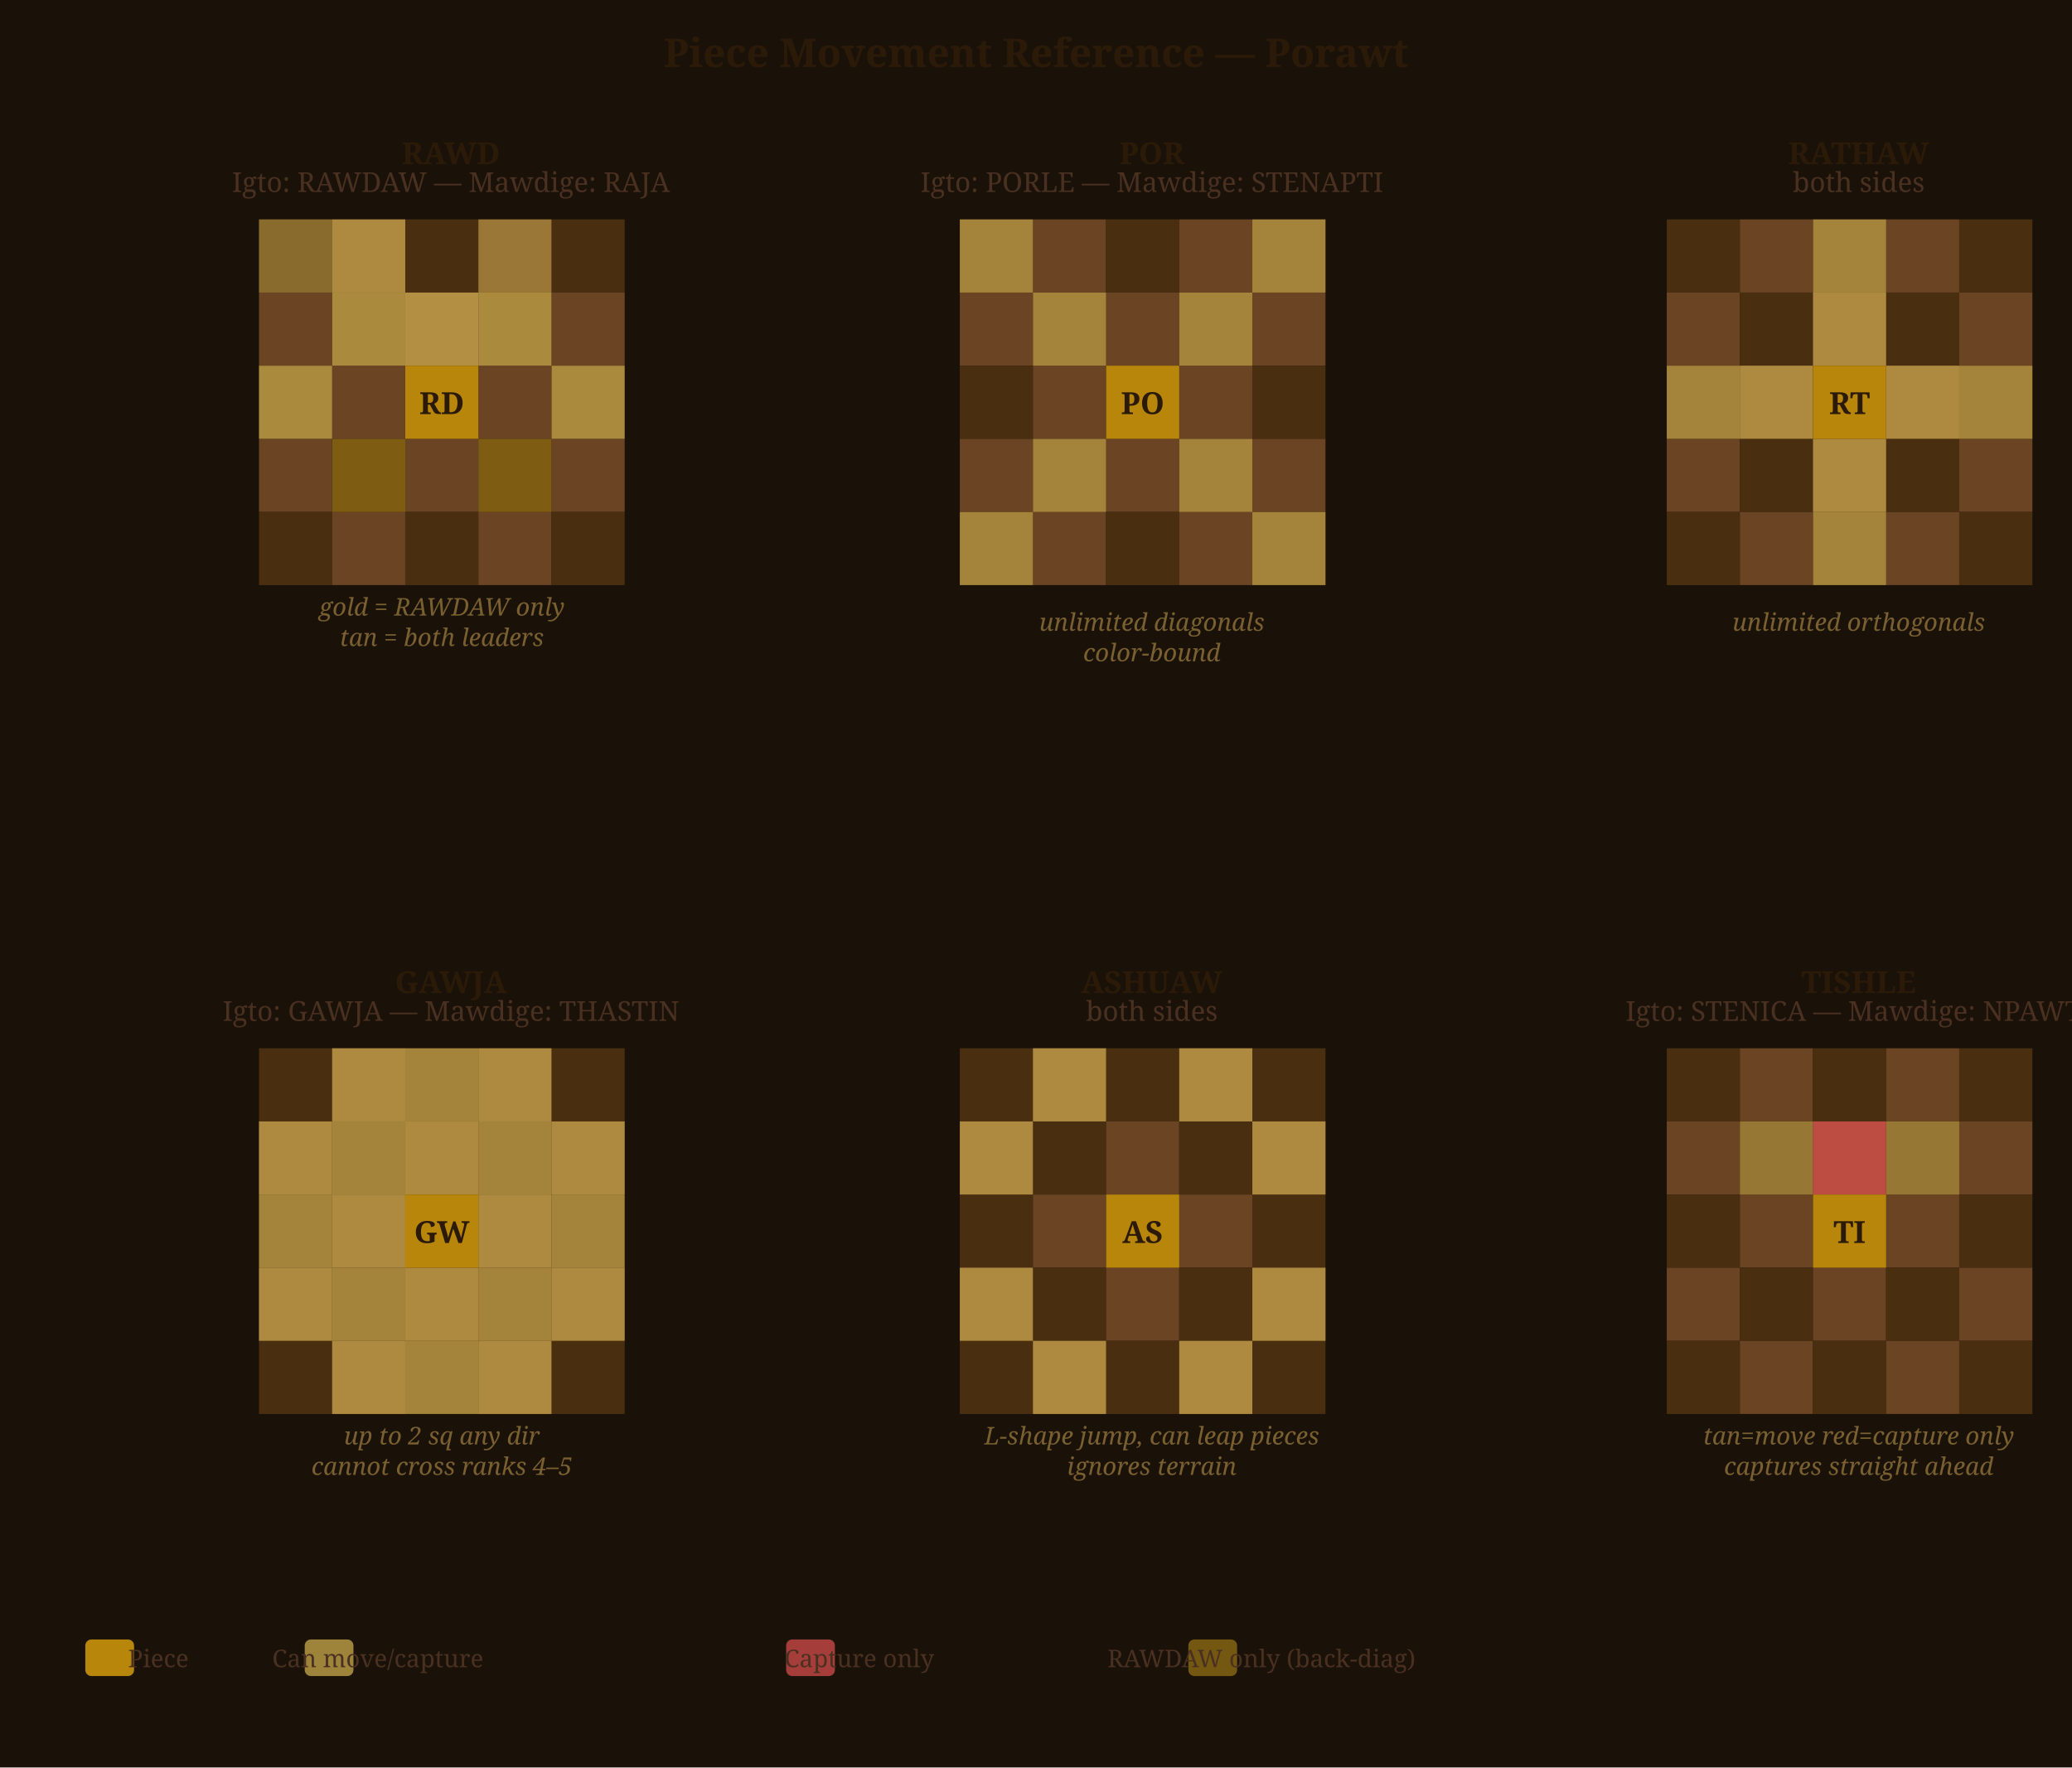
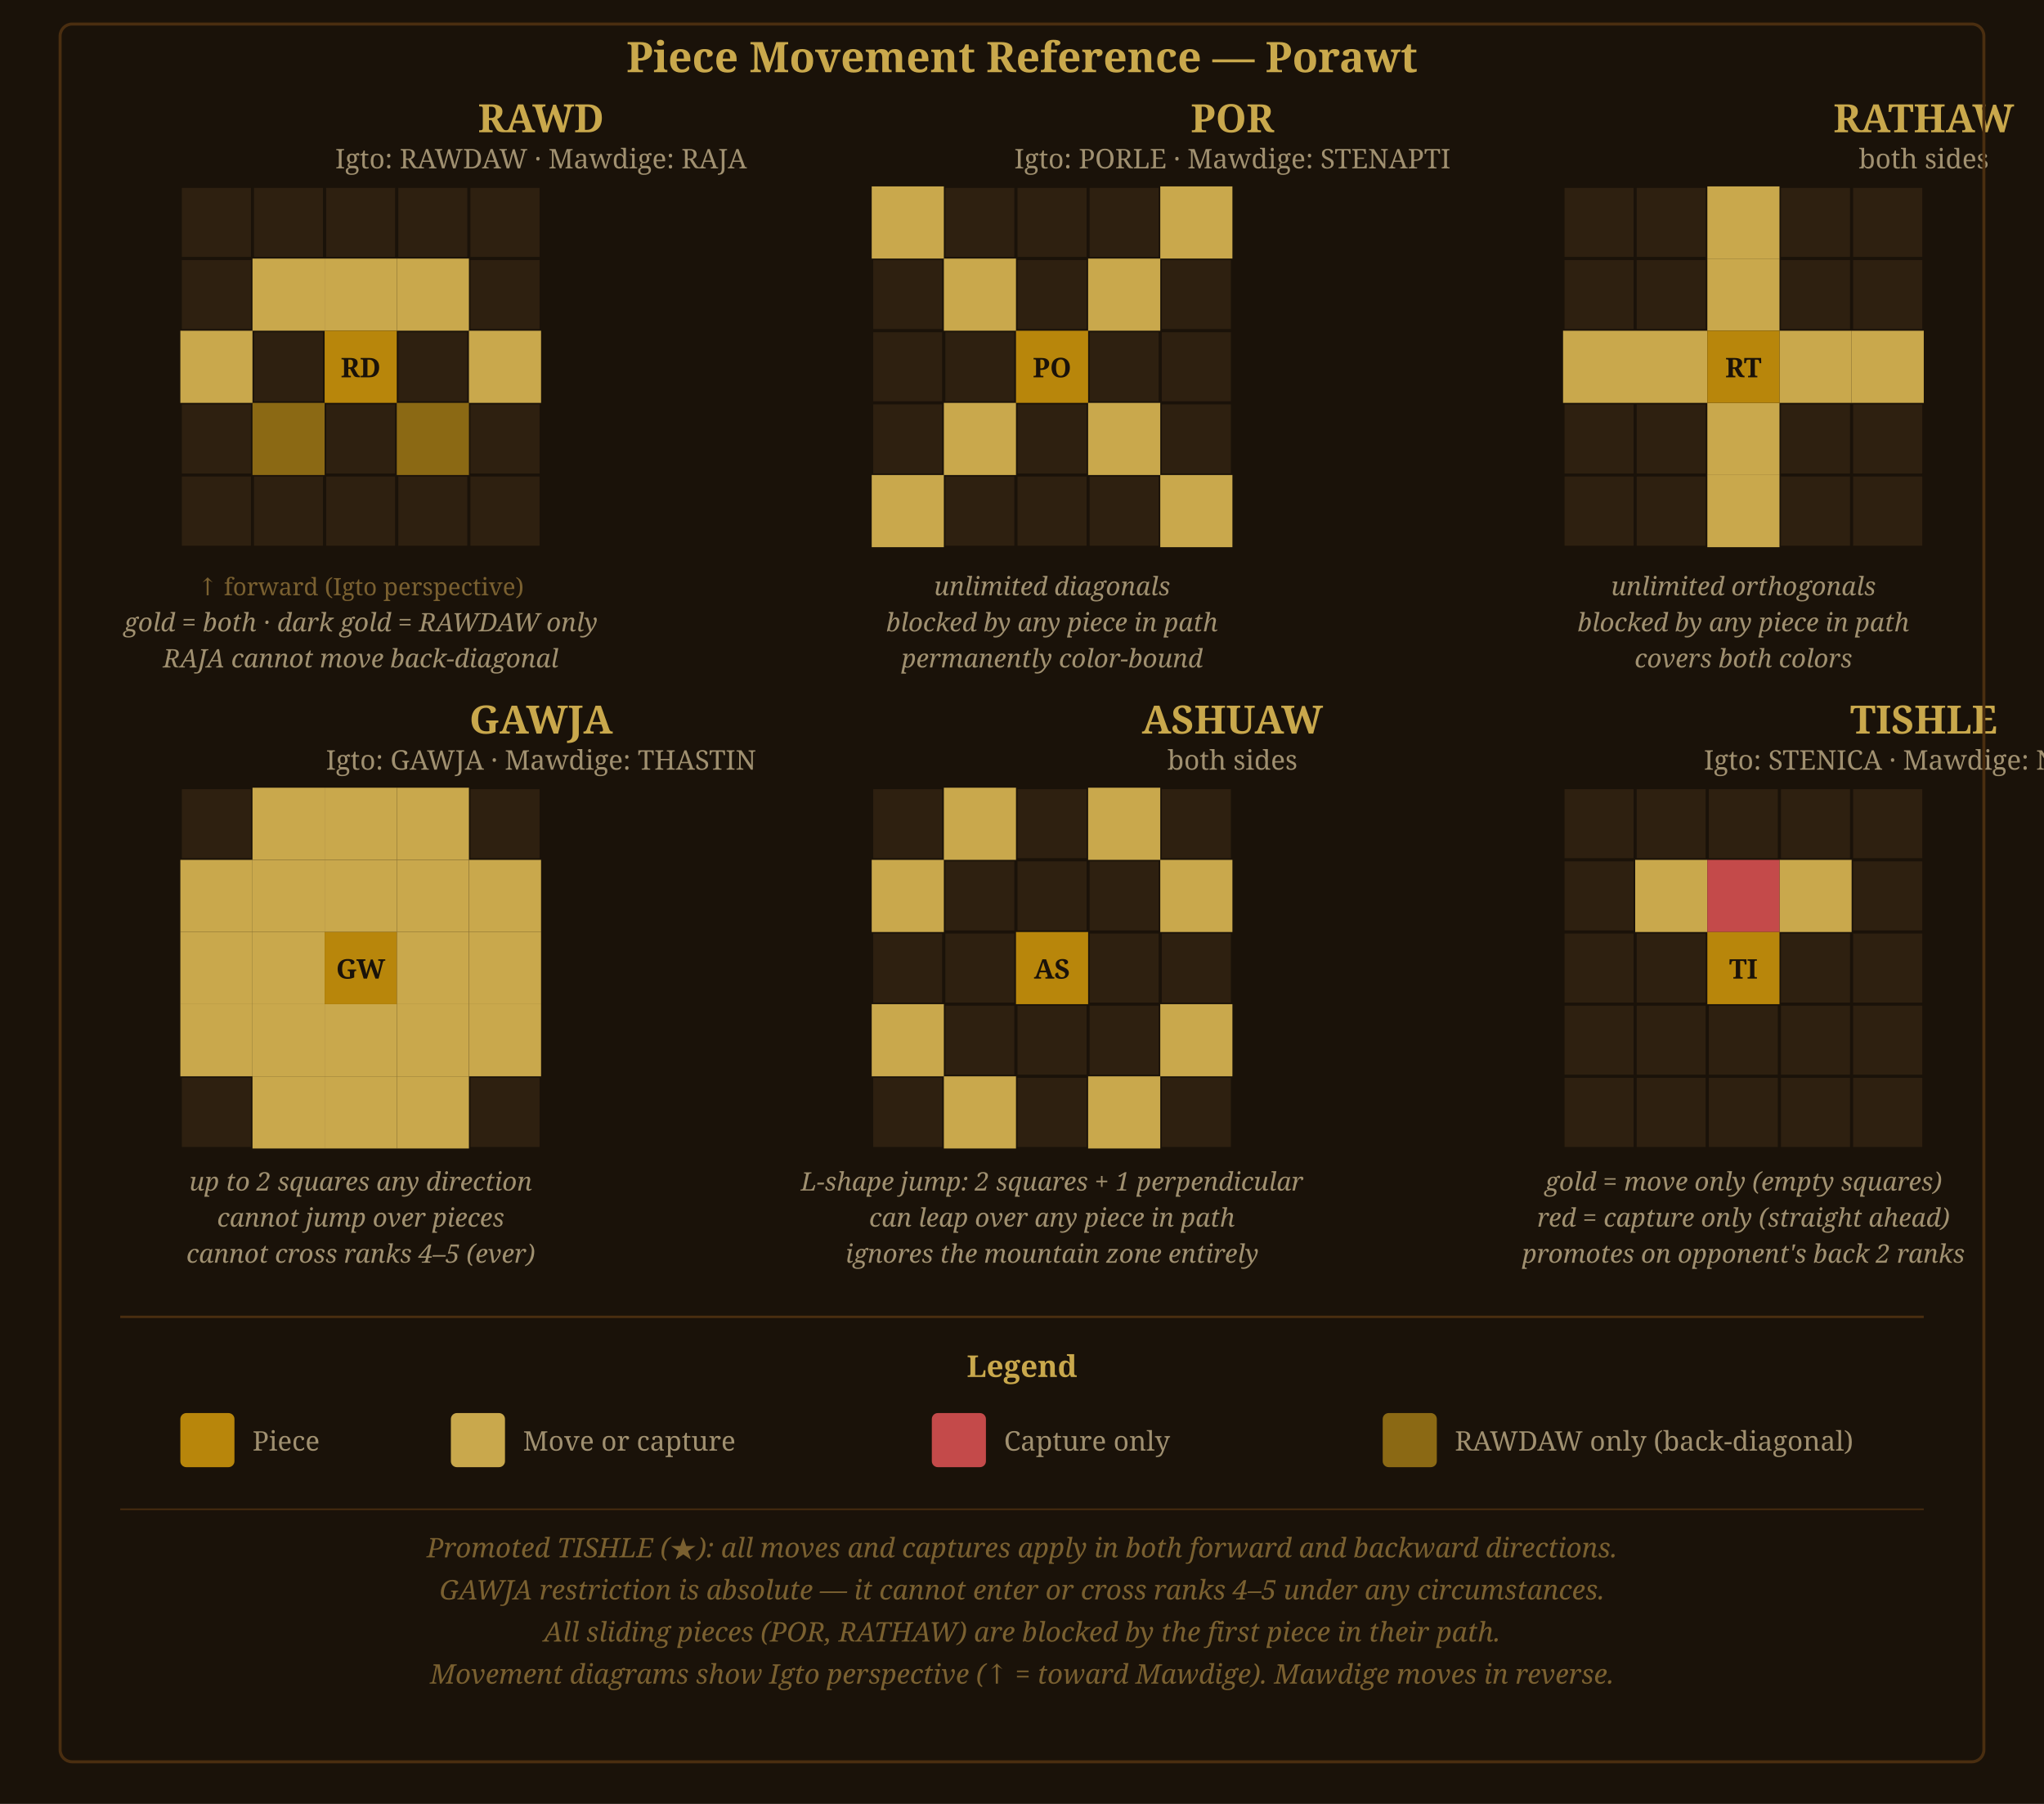
- <svg xmlns="http://www.w3.org/2000/svg" width="100%" viewBox="0 0 680 580" role="img">
+ <svg xmlns="http://www.w3.org/2000/svg" width="100%" viewBox="0 0 680 600" role="img">
  <defs>
    <style>
-     .tt  { font-family:Georgia,serif; font-size:13px; font-weight:bold; fill:#2C1A08; text-anchor:middle; }
-     .sub { font-family:Georgia,serif; font-size:9px;  fill:#4a3020; text-anchor:middle; }
-     .lab { font-family:Georgia,serif; font-size:10px; font-weight:bold; fill:#2C1A08; text-anchor:middle; dominant-baseline:central; }
-     .lsm { font-family:Georgia,serif; font-size:8px;  fill:#4a3020; text-anchor:middle; dominant-baseline:central; }
-     .note{ font-family:Georgia,serif; font-size:8px;  fill:#7a6030; text-anchor:middle; font-style:italic; }
+     .tt  { font-family:Georgia,serif; font-size:13px; font-weight:bold; fill:#c9a84c; text-anchor:middle; }
+     .sub { font-family:Georgia,serif; font-size:9px;  fill:#a09070; text-anchor:middle; }
+     .note{ font-family:Georgia,serif; font-size:8.5px; fill:#a09070; text-anchor:middle; font-style:italic; }
+     .leg { font-family:Georgia,serif; font-size:9px;  fill:#a09070; dominant-baseline:central; }
+     .hdr { font-family:Georgia,serif; font-size:14px; font-weight:bold; fill:#c9a84c; text-anchor:middle; }
  </style>
  </defs>
-   <rect width="680" height="580" fill="#1a1209" />
-   <text class="tt" x="340" y="22">Piece Movement Reference — Porawt</text>
-   <text class="lab" x="148" y="50">RAWD</text>
-   <text class="sub" x="148" y="63">Igto: RAWDAW — Mawdige: RAJA</text>
-   <g>
-     <rect x="85" y="72" width="24" height="24" fill="#4a2e10" />
-     <rect x="109" y="72" width="24" height="24" fill="#6b4423" />
-     <rect x="133" y="72" width="24" height="24" fill="#4a2e10" />
-     <rect x="157" y="72" width="24" height="24" fill="#6b4423" />
-     <rect x="181" y="72" width="24" height="24" fill="#4a2e10" />
-     <rect x="85" y="96" width="24" height="24" fill="#6b4423" />
-     <rect x="109" y="96" width="24" height="24" fill="#4a2e10" />
-     <rect x="133" y="96" width="24" height="24" fill="#6b4423" />
-     <rect x="157" y="96" width="24" height="24" fill="#4a2e10" />
-     <rect x="181" y="96" width="24" height="24" fill="#6b4423" />
-     <rect x="85" y="120" width="24" height="24" fill="#4a2e10" />
-     <rect x="109" y="120" width="24" height="24" fill="#6b4423" />
-     <rect x="133" y="120" width="24" height="24" fill="#4a2e10" />
-     <rect x="157" y="120" width="24" height="24" fill="#6b4423" />
-     <rect x="181" y="120" width="24" height="24" fill="#4a2e10" />
-     <rect x="85" y="144" width="24" height="24" fill="#6b4423" />
-     <rect x="109" y="144" width="24" height="24" fill="#4a2e10" />
-     <rect x="133" y="144" width="24" height="24" fill="#6b4423" />
-     <rect x="157" y="144" width="24" height="24" fill="#4a2e10" />
-     <rect x="181" y="144" width="24" height="24" fill="#6b4423" />
-     <rect x="85" y="168" width="24" height="24" fill="#4a2e10" />
-     <rect x="109" y="168" width="24" height="24" fill="#6b4423" />
-     <rect x="133" y="168" width="24" height="24" fill="#4a2e10" />
-     <rect x="157" y="168" width="24" height="24" fill="#6b4423" />
-     <rect x="181" y="168" width="24" height="24" fill="#4a2e10" />
-     <rect x="109" y="72" width="24" height="24" fill="#c9a84c" opacity="0.7" />
-     <rect x="85" y="72" width="24" height="24" fill="#c9a84c" opacity="0.5" />
-     <rect x="157" y="72" width="24" height="24" fill="#c9a84c" opacity="0.5" />
-   </g>
-   <rect x="109" y="96" width="24" height="24" fill="#c9a84c" opacity="0.75" />
-   <rect x="133" y="96" width="24" height="24" fill="#c9a84c" opacity="0.75" />
-   <rect x="157" y="96" width="24" height="24" fill="#c9a84c" opacity="0.75" />
-   <rect x="85" y="120" width="24" height="24" fill="#c9a84c" opacity="0.75" />
-   <rect x="181" y="120" width="24" height="24" fill="#c9a84c" opacity="0.75" />
-   <rect x="109" y="144" width="24" height="24" fill="#8b6914" opacity="0.8" />
-   <rect x="157" y="144" width="24" height="24" fill="#8b6914" opacity="0.8" />
-   <rect x="133" y="120" width="24" height="24" fill="#b8860b" />
-   <text class="lab" x="145" y="132">RD</text>
-   <text class="note" x="145" y="202">gold = RAWDAW only</text>
-   <text class="note" x="145" y="212">tan = both leaders</text>
-   <text class="lab" x="378" y="50">POR</text>
-   <text class="sub" x="378" y="63">Igto: PORLE — Mawdige: STENAPTI</text>
-   <g>
-     <rect x="315" y="72" width="24" height="24" fill="#4a2e10" />
-     <rect x="339" y="72" width="24" height="24" fill="#6b4423" />
-     <rect x="363" y="72" width="24" height="24" fill="#4a2e10" />
-     <rect x="387" y="72" width="24" height="24" fill="#6b4423" />
-     <rect x="411" y="72" width="24" height="24" fill="#4a2e10" />
-     <rect x="315" y="96" width="24" height="24" fill="#6b4423" />
-     <rect x="339" y="96" width="24" height="24" fill="#4a2e10" />
-     <rect x="363" y="96" width="24" height="24" fill="#6b4423" />
-     <rect x="387" y="96" width="24" height="24" fill="#4a2e10" />
-     <rect x="411" y="96" width="24" height="24" fill="#6b4423" />
-     <rect x="315" y="120" width="24" height="24" fill="#4a2e10" />
-     <rect x="339" y="120" width="24" height="24" fill="#6b4423" />
-     <rect x="363" y="120" width="24" height="24" fill="#4a2e10" />
-     <rect x="387" y="120" width="24" height="24" fill="#6b4423" />
-     <rect x="411" y="120" width="24" height="24" fill="#4a2e10" />
-     <rect x="315" y="144" width="24" height="24" fill="#6b4423" />
-     <rect x="339" y="144" width="24" height="24" fill="#4a2e10" />
-     <rect x="363" y="144" width="24" height="24" fill="#6b4423" />
-     <rect x="387" y="144" width="24" height="24" fill="#4a2e10" />
-     <rect x="411" y="144" width="24" height="24" fill="#6b4423" />
-     <rect x="315" y="168" width="24" height="24" fill="#4a2e10" />
-     <rect x="339" y="168" width="24" height="24" fill="#6b4423" />
-     <rect x="363" y="168" width="24" height="24" fill="#4a2e10" />
-     <rect x="387" y="168" width="24" height="24" fill="#6b4423" />
-     <rect x="411" y="168" width="24" height="24" fill="#4a2e10" />
-   </g>
-   <rect x="315" y="72" width="24" height="24" fill="#c9a84c" opacity="0.7" />
-   <rect x="411" y="72" width="24" height="24" fill="#c9a84c" opacity="0.7" />
-   <rect x="339" y="96" width="24" height="24" fill="#c9a84c" opacity="0.7" />
-   <rect x="387" y="96" width="24" height="24" fill="#c9a84c" opacity="0.7" />
-   <rect x="339" y="144" width="24" height="24" fill="#c9a84c" opacity="0.7" />
-   <rect x="387" y="144" width="24" height="24" fill="#c9a84c" opacity="0.7" />
-   <rect x="315" y="168" width="24" height="24" fill="#c9a84c" opacity="0.7" />
-   <rect x="411" y="168" width="24" height="24" fill="#c9a84c" opacity="0.7" />
-   <rect x="363" y="120" width="24" height="24" fill="#b8860b" />
-   <text class="lab" x="375" y="132">PO</text>
-   <text class="note" x="378" y="207">unlimited diagonals</text>
-   <text class="note" x="378" y="217">color-bound</text>
-   <text class="lab" x="610" y="50">RATHAW</text>
-   <text class="sub" x="610" y="63">both sides</text>
-   <g>
-     <rect x="547" y="72" width="24" height="24" fill="#4a2e10" />
-     <rect x="571" y="72" width="24" height="24" fill="#6b4423" />
-     <rect x="595" y="72" width="24" height="24" fill="#4a2e10" />
-     <rect x="619" y="72" width="24" height="24" fill="#6b4423" />
-     <rect x="643" y="72" width="24" height="24" fill="#4a2e10" />
-     <rect x="547" y="96" width="24" height="24" fill="#6b4423" />
-     <rect x="571" y="96" width="24" height="24" fill="#4a2e10" />
-     <rect x="595" y="96" width="24" height="24" fill="#6b4423" />
-     <rect x="619" y="96" width="24" height="24" fill="#4a2e10" />
-     <rect x="643" y="96" width="24" height="24" fill="#6b4423" />
-     <rect x="547" y="120" width="24" height="24" fill="#4a2e10" />
-     <rect x="571" y="120" width="24" height="24" fill="#6b4423" />
-     <rect x="595" y="120" width="24" height="24" fill="#4a2e10" />
-     <rect x="619" y="120" width="24" height="24" fill="#6b4423" />
-     <rect x="643" y="120" width="24" height="24" fill="#4a2e10" />
-     <rect x="547" y="144" width="24" height="24" fill="#6b4423" />
-     <rect x="571" y="144" width="24" height="24" fill="#4a2e10" />
-     <rect x="595" y="144" width="24" height="24" fill="#6b4423" />
-     <rect x="619" y="144" width="24" height="24" fill="#4a2e10" />
-     <rect x="643" y="144" width="24" height="24" fill="#6b4423" />
-     <rect x="547" y="168" width="24" height="24" fill="#4a2e10" />
-     <rect x="571" y="168" width="24" height="24" fill="#6b4423" />
-     <rect x="595" y="168" width="24" height="24" fill="#4a2e10" />
-     <rect x="619" y="168" width="24" height="24" fill="#6b4423" />
-     <rect x="643" y="168" width="24" height="24" fill="#4a2e10" />
-   </g>
-   <rect x="595" y="72" width="24" height="24" fill="#c9a84c" opacity="0.7" />
-   <rect x="595" y="96" width="24" height="24" fill="#c9a84c" opacity="0.7" />
-   <rect x="547" y="120" width="24" height="24" fill="#c9a84c" opacity="0.7" />
-   <rect x="571" y="120" width="24" height="24" fill="#c9a84c" opacity="0.7" />
-   <rect x="619" y="120" width="24" height="24" fill="#c9a84c" opacity="0.7" />
-   <rect x="643" y="120" width="24" height="24" fill="#c9a84c" opacity="0.7" />
-   <rect x="595" y="144" width="24" height="24" fill="#c9a84c" opacity="0.7" />
-   <rect x="595" y="168" width="24" height="24" fill="#c9a84c" opacity="0.7" />
-   <rect x="595" y="120" width="24" height="24" fill="#b8860b" />
-   <text class="lab" x="607" y="132">RT</text>
-   <text class="note" x="610" y="207">unlimited orthogonals</text>
-   <text class="lab" x="148" y="322">GAWJA</text>
-   <text class="sub" x="148" y="335">Igto: GAWJA — Mawdige: THASTIN</text>
-   <g>
-     <rect x="85" y="344" width="24" height="24" fill="#4a2e10" />
-     <rect x="109" y="344" width="24" height="24" fill="#6b4423" />
-     <rect x="133" y="344" width="24" height="24" fill="#4a2e10" />
-     <rect x="157" y="344" width="24" height="24" fill="#6b4423" />
-     <rect x="181" y="344" width="24" height="24" fill="#4a2e10" />
-     <rect x="85" y="368" width="24" height="24" fill="#6b4423" />
-     <rect x="109" y="368" width="24" height="24" fill="#4a2e10" />
-     <rect x="133" y="368" width="24" height="24" fill="#6b4423" />
-     <rect x="157" y="368" width="24" height="24" fill="#4a2e10" />
-     <rect x="181" y="368" width="24" height="24" fill="#6b4423" />
-     <rect x="85" y="392" width="24" height="24" fill="#4a2e10" />
-     <rect x="109" y="392" width="24" height="24" fill="#6b4423" />
-     <rect x="133" y="392" width="24" height="24" fill="#4a2e10" />
-     <rect x="157" y="392" width="24" height="24" fill="#6b4423" />
-     <rect x="181" y="392" width="24" height="24" fill="#4a2e10" />
-     <rect x="85" y="416" width="24" height="24" fill="#6b4423" />
-     <rect x="109" y="416" width="24" height="24" fill="#4a2e10" />
-     <rect x="133" y="416" width="24" height="24" fill="#6b4423" />
-     <rect x="157" y="416" width="24" height="24" fill="#4a2e10" />
-     <rect x="181" y="416" width="24" height="24" fill="#6b4423" />
-     <rect x="85" y="440" width="24" height="24" fill="#4a2e10" />
-     <rect x="109" y="440" width="24" height="24" fill="#6b4423" />
-     <rect x="133" y="440" width="24" height="24" fill="#4a2e10" />
-     <rect x="157" y="440" width="24" height="24" fill="#6b4423" />
-     <rect x="181" y="440" width="24" height="24" fill="#4a2e10" />
-   </g>
-   <rect x="109" y="344" width="24" height="24" fill="#c9a84c" opacity="0.7" />
-   <rect x="133" y="344" width="24" height="24" fill="#c9a84c" opacity="0.7" />
-   <rect x="157" y="344" width="24" height="24" fill="#c9a84c" opacity="0.7" />
-   <rect x="85" y="368" width="24" height="24" fill="#c9a84c" opacity="0.7" />
-   <rect x="109" y="368" width="24" height="24" fill="#c9a84c" opacity="0.7" />
-   <rect x="133" y="368" width="24" height="24" fill="#c9a84c" opacity="0.7" />
-   <rect x="157" y="368" width="24" height="24" fill="#c9a84c" opacity="0.7" />
-   <rect x="181" y="368" width="24" height="24" fill="#c9a84c" opacity="0.7" />
-   <rect x="85" y="392" width="24" height="24" fill="#c9a84c" opacity="0.7" />
-   <rect x="109" y="392" width="24" height="24" fill="#c9a84c" opacity="0.7" />
-   <rect x="157" y="392" width="24" height="24" fill="#c9a84c" opacity="0.7" />
-   <rect x="181" y="392" width="24" height="24" fill="#c9a84c" opacity="0.7" />
-   <rect x="85" y="416" width="24" height="24" fill="#c9a84c" opacity="0.7" />
-   <rect x="109" y="416" width="24" height="24" fill="#c9a84c" opacity="0.7" />
-   <rect x="133" y="416" width="24" height="24" fill="#c9a84c" opacity="0.7" />
-   <rect x="157" y="416" width="24" height="24" fill="#c9a84c" opacity="0.7" />
-   <rect x="181" y="416" width="24" height="24" fill="#c9a84c" opacity="0.7" />
-   <rect x="109" y="440" width="24" height="24" fill="#c9a84c" opacity="0.7" />
-   <rect x="133" y="440" width="24" height="24" fill="#c9a84c" opacity="0.7" />
-   <rect x="157" y="440" width="24" height="24" fill="#c9a84c" opacity="0.7" />
-   <rect x="133" y="392" width="24" height="24" fill="#b8860b" />
-   <text class="lab" x="145" y="404">GW</text>
-   <text class="note" x="145" y="474">up to 2 sq any dir</text>
-   <text class="note" x="145" y="484">cannot cross ranks 4–5</text>
-   <text class="lab" x="378" y="322">ASHUAW</text>
-   <text class="sub" x="378" y="335">both sides</text>
-   <g>
-     <rect x="315" y="344" width="24" height="24" fill="#4a2e10" />
-     <rect x="339" y="344" width="24" height="24" fill="#6b4423" />
-     <rect x="363" y="344" width="24" height="24" fill="#4a2e10" />
-     <rect x="387" y="344" width="24" height="24" fill="#6b4423" />
-     <rect x="411" y="344" width="24" height="24" fill="#4a2e10" />
-     <rect x="315" y="368" width="24" height="24" fill="#6b4423" />
-     <rect x="339" y="368" width="24" height="24" fill="#4a2e10" />
-     <rect x="363" y="368" width="24" height="24" fill="#6b4423" />
-     <rect x="387" y="368" width="24" height="24" fill="#4a2e10" />
-     <rect x="411" y="368" width="24" height="24" fill="#6b4423" />
-     <rect x="315" y="392" width="24" height="24" fill="#4a2e10" />
-     <rect x="339" y="392" width="24" height="24" fill="#6b4423" />
-     <rect x="363" y="392" width="24" height="24" fill="#4a2e10" />
-     <rect x="387" y="392" width="24" height="24" fill="#6b4423" />
-     <rect x="411" y="392" width="24" height="24" fill="#4a2e10" />
-     <rect x="315" y="416" width="24" height="24" fill="#6b4423" />
-     <rect x="339" y="416" width="24" height="24" fill="#4a2e10" />
-     <rect x="363" y="416" width="24" height="24" fill="#6b4423" />
-     <rect x="387" y="416" width="24" height="24" fill="#4a2e10" />
-     <rect x="411" y="416" width="24" height="24" fill="#6b4423" />
-     <rect x="315" y="440" width="24" height="24" fill="#4a2e10" />
-     <rect x="339" y="440" width="24" height="24" fill="#6b4423" />
-     <rect x="363" y="440" width="24" height="24" fill="#4a2e10" />
-     <rect x="387" y="440" width="24" height="24" fill="#6b4423" />
-     <rect x="411" y="440" width="24" height="24" fill="#4a2e10" />
-   </g>
-   <rect x="411" y="368" width="24" height="24" fill="#c9a84c" opacity="0.7" />
-   <rect x="411" y="416" width="24" height="24" fill="#c9a84c" opacity="0.7" />
-   <rect x="315" y="368" width="24" height="24" fill="#c9a84c" opacity="0.7" />
-   <rect x="315" y="416" width="24" height="24" fill="#c9a84c" opacity="0.7" />
-   <rect x="387" y="344" width="24" height="24" fill="#c9a84c" opacity="0.7" />
-   <rect x="387" y="440" width="24" height="24" fill="#c9a84c" opacity="0.7" />
-   <rect x="339" y="344" width="24" height="24" fill="#c9a84c" opacity="0.7" />
-   <rect x="339" y="440" width="24" height="24" fill="#c9a84c" opacity="0.7" />
-   <rect x="363" y="392" width="24" height="24" fill="#b8860b" />
-   <text class="lab" x="375" y="404">AS</text>
-   <text class="note" x="378" y="474">L-shape jump, can leap pieces</text>
-   <text class="note" x="378" y="484">ignores terrain</text>
-   <text class="lab" x="610" y="322">TISHLE</text>
-   <text class="sub" x="610" y="335">Igto: STENICA — Mawdige: NPAWTI</text>
-   <g>
-     <rect x="547" y="344" width="24" height="24" fill="#4a2e10" />
-     <rect x="571" y="344" width="24" height="24" fill="#6b4423" />
-     <rect x="595" y="344" width="24" height="24" fill="#4a2e10" />
-     <rect x="619" y="344" width="24" height="24" fill="#6b4423" />
-     <rect x="643" y="344" width="24" height="24" fill="#4a2e10" />
-     <rect x="547" y="368" width="24" height="24" fill="#6b4423" />
-     <rect x="571" y="368" width="24" height="24" fill="#4a2e10" />
-     <rect x="595" y="368" width="24" height="24" fill="#6b4423" />
-     <rect x="619" y="368" width="24" height="24" fill="#4a2e10" />
-     <rect x="643" y="368" width="24" height="24" fill="#6b4423" />
-     <rect x="547" y="392" width="24" height="24" fill="#4a2e10" />
-     <rect x="571" y="392" width="24" height="24" fill="#6b4423" />
-     <rect x="595" y="392" width="24" height="24" fill="#4a2e10" />
-     <rect x="619" y="392" width="24" height="24" fill="#6b4423" />
-     <rect x="643" y="392" width="24" height="24" fill="#4a2e10" />
-     <rect x="547" y="416" width="24" height="24" fill="#6b4423" />
-     <rect x="571" y="416" width="24" height="24" fill="#4a2e10" />
-     <rect x="595" y="416" width="24" height="24" fill="#6b4423" />
-     <rect x="619" y="416" width="24" height="24" fill="#4a2e10" />
-     <rect x="643" y="416" width="24" height="24" fill="#6b4423" />
-     <rect x="547" y="440" width="24" height="24" fill="#4a2e10" />
-     <rect x="571" y="440" width="24" height="24" fill="#6b4423" />
-     <rect x="595" y="440" width="24" height="24" fill="#4a2e10" />
-     <rect x="619" y="440" width="24" height="24" fill="#6b4423" />
-     <rect x="643" y="440" width="24" height="24" fill="#4a2e10" />
-   </g>
-   <rect x="571" y="368" width="24" height="24" fill="#c9a84c" opacity="0.6" />
-   <rect x="619" y="368" width="24" height="24" fill="#c9a84c" opacity="0.6" />
-   <rect x="595" y="368" width="24" height="24" fill="#e05050" opacity="0.7" />
-   <rect x="595" y="392" width="24" height="24" fill="#b8860b" />
-   <text class="lab" x="607" y="404">TI</text>
-   <text class="note" x="610" y="474">tan=move  red=capture only</text>
-   <text class="note" x="610" y="484">captures straight ahead</text>
-   <rect x="28" y="538" width="16" height="12" rx="2" fill="#b8860b" />
-   <text class="lsm" x="52" y="544" text-anchor="start" dominant-baseline="central">Piece</text>
-   <rect x="100" y="538" width="16" height="12" rx="2" fill="#c9a84c" opacity="0.75" />
-   <text class="lsm" x="124" y="544" text-anchor="start" dominant-baseline="central">Can move/capture</text>
-   <rect x="258" y="538" width="16" height="12" rx="2" fill="#e05050" opacity="0.7" />
-   <text class="lsm" x="282" y="544" text-anchor="start" dominant-baseline="central">Capture only</text>
-   <rect x="390" y="538" width="16" height="12" rx="2" fill="#8b6914" opacity="0.8" />
-   <text class="lsm" x="414" y="544" text-anchor="start" dominant-baseline="central">RAWDAW only (back-diag)</text>
+   <rect width="680" height="600" fill="#1a1209" />
+   <text class="hdr" x="340" y="24">Piece Movement Reference — Porawt</text>
+   <text class="tt" x="180" y="44">RAWD</text>
+   <text class="sub" x="180" y="56">Igto: RAWDAW · Mawdige: RAJA</text>
+   <g fill="#2e2010" stroke="#1a1209" stroke-width="1">
+     <rect x="60" y="62" width="24" height="24" />
+     <rect x="84" y="62" width="24" height="24" />
+     <rect x="108" y="62" width="24" height="24" />
+     <rect x="132" y="62" width="24" height="24" />
+     <rect x="156" y="62" width="24" height="24" />
+     <rect x="60" y="86" width="24" height="24" />
+     <rect x="84" y="86" width="24" height="24" />
+     <rect x="108" y="86" width="24" height="24" />
+     <rect x="132" y="86" width="24" height="24" />
+     <rect x="156" y="86" width="24" height="24" />
+     <rect x="60" y="110" width="24" height="24" />
+     <rect x="84" y="110" width="24" height="24" />
+     <rect x="108" y="110" width="24" height="24" />
+     <rect x="132" y="110" width="24" height="24" />
+     <rect x="156" y="110" width="24" height="24" />
+     <rect x="60" y="134" width="24" height="24" />
+     <rect x="84" y="134" width="24" height="24" />
+     <rect x="108" y="134" width="24" height="24" />
+     <rect x="132" y="134" width="24" height="24" />
+     <rect x="156" y="134" width="24" height="24" />
+     <rect x="60" y="158" width="24" height="24" />
+     <rect x="84" y="158" width="24" height="24" />
+     <rect x="108" y="158" width="24" height="24" />
+     <rect x="132" y="158" width="24" height="24" />
+     <rect x="156" y="158" width="24" height="24" />
+   </g>
+   <rect x="84" y="86" width="24" height="24" fill="#c9a84c" />
+   <rect x="108" y="86" width="24" height="24" fill="#c9a84c" />
+   <rect x="132" y="86" width="24" height="24" fill="#c9a84c" />
+   <rect x="60" y="110" width="24" height="24" fill="#c9a84c" />
+   <rect x="156" y="110" width="24" height="24" fill="#c9a84c" />
+   <rect x="84" y="134" width="24" height="24" fill="#8b6914" />
+   <rect x="132" y="134" width="24" height="24" fill="#8b6914" />
+   <rect x="108" y="110" width="24" height="24" fill="#b8860b" />
+   <text style="font-family:Georgia,serif;font-size:9px;font-weight:bold;fill:#1a1209;text-anchor:middle;dominant-baseline:central" x="120" y="122">RD</text>
+   <text style="font-family:Georgia,serif;font-size:8px;fill:#7a6030;text-anchor:middle" x="120" y="198">↑ forward (Igto perspective)</text>
+   <text class="note" x="120" y="210">gold = both · dark gold = RAWDAW only</text>
+   <text class="note" x="120" y="222">RAJA cannot move back-diagonal</text>
+   <text class="tt" x="410" y="44">POR</text>
+   <text class="sub" x="410" y="56">Igto: PORLE · Mawdige: STENAPTI</text>
+   <g fill="#2e2010" stroke="#1a1209" stroke-width="1">
+     <rect x="290" y="62" width="24" height="24" />
+     <rect x="314" y="62" width="24" height="24" />
+     <rect x="338" y="62" width="24" height="24" />
+     <rect x="362" y="62" width="24" height="24" />
+     <rect x="386" y="62" width="24" height="24" />
+     <rect x="290" y="86" width="24" height="24" />
+     <rect x="314" y="86" width="24" height="24" />
+     <rect x="338" y="86" width="24" height="24" />
+     <rect x="362" y="86" width="24" height="24" />
+     <rect x="386" y="86" width="24" height="24" />
+     <rect x="290" y="110" width="24" height="24" />
+     <rect x="314" y="110" width="24" height="24" />
+     <rect x="338" y="110" width="24" height="24" />
+     <rect x="362" y="110" width="24" height="24" />
+     <rect x="386" y="110" width="24" height="24" />
+     <rect x="290" y="134" width="24" height="24" />
+     <rect x="314" y="134" width="24" height="24" />
+     <rect x="338" y="134" width="24" height="24" />
+     <rect x="362" y="134" width="24" height="24" />
+     <rect x="386" y="134" width="24" height="24" />
+     <rect x="290" y="158" width="24" height="24" />
+     <rect x="314" y="158" width="24" height="24" />
+     <rect x="338" y="158" width="24" height="24" />
+     <rect x="362" y="158" width="24" height="24" />
+     <rect x="386" y="158" width="24" height="24" />
+   </g>
+   <rect x="290" y="62" width="24" height="24" fill="#c9a84c" />
+   <rect x="386" y="62" width="24" height="24" fill="#c9a84c" />
+   <rect x="314" y="86" width="24" height="24" fill="#c9a84c" />
+   <rect x="362" y="86" width="24" height="24" fill="#c9a84c" />
+   <rect x="314" y="134" width="24" height="24" fill="#c9a84c" />
+   <rect x="362" y="134" width="24" height="24" fill="#c9a84c" />
+   <rect x="290" y="158" width="24" height="24" fill="#c9a84c" />
+   <rect x="386" y="158" width="24" height="24" fill="#c9a84c" />
+   <rect x="338" y="110" width="24" height="24" fill="#b8860b" />
+   <text style="font-family:Georgia,serif;font-size:9px;font-weight:bold;fill:#1a1209;text-anchor:middle;dominant-baseline:central" x="350" y="122">PO</text>
+   <text class="note" x="350" y="198">unlimited diagonals</text>
+   <text class="note" x="350" y="210">blocked by any piece in path</text>
+   <text class="note" x="350" y="222">permanently color-bound</text>
+   <text class="tt" x="640" y="44">RATHAW</text>
+   <text class="sub" x="640" y="56">both sides</text>
+   <g fill="#2e2010" stroke="#1a1209" stroke-width="1">
+     <rect x="520" y="62" width="24" height="24" />
+     <rect x="544" y="62" width="24" height="24" />
+     <rect x="568" y="62" width="24" height="24" />
+     <rect x="592" y="62" width="24" height="24" />
+     <rect x="616" y="62" width="24" height="24" />
+     <rect x="520" y="86" width="24" height="24" />
+     <rect x="544" y="86" width="24" height="24" />
+     <rect x="568" y="86" width="24" height="24" />
+     <rect x="592" y="86" width="24" height="24" />
+     <rect x="616" y="86" width="24" height="24" />
+     <rect x="520" y="110" width="24" height="24" />
+     <rect x="544" y="110" width="24" height="24" />
+     <rect x="568" y="110" width="24" height="24" />
+     <rect x="592" y="110" width="24" height="24" />
+     <rect x="616" y="110" width="24" height="24" />
+     <rect x="520" y="134" width="24" height="24" />
+     <rect x="544" y="134" width="24" height="24" />
+     <rect x="568" y="134" width="24" height="24" />
+     <rect x="592" y="134" width="24" height="24" />
+     <rect x="616" y="134" width="24" height="24" />
+     <rect x="520" y="158" width="24" height="24" />
+     <rect x="544" y="158" width="24" height="24" />
+     <rect x="568" y="158" width="24" height="24" />
+     <rect x="592" y="158" width="24" height="24" />
+     <rect x="616" y="158" width="24" height="24" />
+   </g>
+   <rect x="568" y="62" width="24" height="24" fill="#c9a84c" />
+   <rect x="568" y="86" width="24" height="24" fill="#c9a84c" />
+   <rect x="520" y="110" width="24" height="24" fill="#c9a84c" />
+   <rect x="544" y="110" width="24" height="24" fill="#c9a84c" />
+   <rect x="592" y="110" width="24" height="24" fill="#c9a84c" />
+   <rect x="616" y="110" width="24" height="24" fill="#c9a84c" />
+   <rect x="568" y="134" width="24" height="24" fill="#c9a84c" />
+   <rect x="568" y="158" width="24" height="24" fill="#c9a84c" />
+   <rect x="568" y="110" width="24" height="24" fill="#b8860b" />
+   <text style="font-family:Georgia,serif;font-size:9px;font-weight:bold;fill:#1a1209;text-anchor:middle;dominant-baseline:central" x="580" y="122">RT</text>
+   <text class="note" x="580" y="198">unlimited orthogonals</text>
+   <text class="note" x="580" y="210">blocked by any piece in path</text>
+   <text class="note" x="580" y="222">covers both colors</text>
+   <text class="tt" x="180" y="244">GAWJA</text>
+   <text class="sub" x="180" y="256">Igto: GAWJA · Mawdige: THASTIN</text>
+   <g fill="#2e2010" stroke="#1a1209" stroke-width="1">
+     <rect x="60" y="262" width="24" height="24" />
+     <rect x="84" y="262" width="24" height="24" />
+     <rect x="108" y="262" width="24" height="24" />
+     <rect x="132" y="262" width="24" height="24" />
+     <rect x="156" y="262" width="24" height="24" />
+     <rect x="60" y="286" width="24" height="24" />
+     <rect x="84" y="286" width="24" height="24" />
+     <rect x="108" y="286" width="24" height="24" />
+     <rect x="132" y="286" width="24" height="24" />
+     <rect x="156" y="286" width="24" height="24" />
+     <rect x="60" y="310" width="24" height="24" />
+     <rect x="84" y="310" width="24" height="24" />
+     <rect x="108" y="310" width="24" height="24" />
+     <rect x="132" y="310" width="24" height="24" />
+     <rect x="156" y="310" width="24" height="24" />
+     <rect x="60" y="334" width="24" height="24" />
+     <rect x="84" y="334" width="24" height="24" />
+     <rect x="108" y="334" width="24" height="24" />
+     <rect x="132" y="334" width="24" height="24" />
+     <rect x="156" y="334" width="24" height="24" />
+     <rect x="60" y="358" width="24" height="24" />
+     <rect x="84" y="358" width="24" height="24" />
+     <rect x="108" y="358" width="24" height="24" />
+     <rect x="132" y="358" width="24" height="24" />
+     <rect x="156" y="358" width="24" height="24" />
+   </g>
+   <rect x="84" y="262" width="24" height="24" fill="#c9a84c" />
+   <rect x="108" y="262" width="24" height="24" fill="#c9a84c" />
+   <rect x="132" y="262" width="24" height="24" fill="#c9a84c" />
+   <rect x="60" y="286" width="24" height="24" fill="#c9a84c" />
+   <rect x="84" y="286" width="24" height="24" fill="#c9a84c" />
+   <rect x="108" y="286" width="24" height="24" fill="#c9a84c" />
+   <rect x="132" y="286" width="24" height="24" fill="#c9a84c" />
+   <rect x="156" y="286" width="24" height="24" fill="#c9a84c" />
+   <rect x="60" y="310" width="24" height="24" fill="#c9a84c" />
+   <rect x="84" y="310" width="24" height="24" fill="#c9a84c" />
+   <rect x="132" y="310" width="24" height="24" fill="#c9a84c" />
+   <rect x="156" y="310" width="24" height="24" fill="#c9a84c" />
+   <rect x="60" y="334" width="24" height="24" fill="#c9a84c" />
+   <rect x="84" y="334" width="24" height="24" fill="#c9a84c" />
+   <rect x="108" y="334" width="24" height="24" fill="#c9a84c" />
+   <rect x="132" y="334" width="24" height="24" fill="#c9a84c" />
+   <rect x="156" y="334" width="24" height="24" fill="#c9a84c" />
+   <rect x="84" y="358" width="24" height="24" fill="#c9a84c" />
+   <rect x="108" y="358" width="24" height="24" fill="#c9a84c" />
+   <rect x="132" y="358" width="24" height="24" fill="#c9a84c" />
+   <rect x="108" y="310" width="24" height="24" fill="#b8860b" />
+   <text style="font-family:Georgia,serif;font-size:9px;font-weight:bold;fill:#1a1209;text-anchor:middle;dominant-baseline:central" x="120" y="322">GW</text>
+   <text class="note" x="120" y="396">up to 2 squares any direction</text>
+   <text class="note" x="120" y="408">cannot jump over pieces</text>
+   <text class="note" x="120" y="420">cannot cross ranks 4–5 (ever)</text>
+   <text class="tt" x="410" y="244">ASHUAW</text>
+   <text class="sub" x="410" y="256">both sides</text>
+   <g fill="#2e2010" stroke="#1a1209" stroke-width="1">
+     <rect x="290" y="262" width="24" height="24" />
+     <rect x="314" y="262" width="24" height="24" />
+     <rect x="338" y="262" width="24" height="24" />
+     <rect x="362" y="262" width="24" height="24" />
+     <rect x="386" y="262" width="24" height="24" />
+     <rect x="290" y="286" width="24" height="24" />
+     <rect x="314" y="286" width="24" height="24" />
+     <rect x="338" y="286" width="24" height="24" />
+     <rect x="362" y="286" width="24" height="24" />
+     <rect x="386" y="286" width="24" height="24" />
+     <rect x="290" y="310" width="24" height="24" />
+     <rect x="314" y="310" width="24" height="24" />
+     <rect x="338" y="310" width="24" height="24" />
+     <rect x="362" y="310" width="24" height="24" />
+     <rect x="386" y="310" width="24" height="24" />
+     <rect x="290" y="334" width="24" height="24" />
+     <rect x="314" y="334" width="24" height="24" />
+     <rect x="338" y="334" width="24" height="24" />
+     <rect x="362" y="334" width="24" height="24" />
+     <rect x="386" y="334" width="24" height="24" />
+     <rect x="290" y="358" width="24" height="24" />
+     <rect x="314" y="358" width="24" height="24" />
+     <rect x="338" y="358" width="24" height="24" />
+     <rect x="362" y="358" width="24" height="24" />
+     <rect x="386" y="358" width="24" height="24" />
+   </g>
+   <rect x="386" y="286" width="24" height="24" fill="#c9a84c" />
+   <rect x="386" y="334" width="24" height="24" fill="#c9a84c" />
+   <rect x="290" y="286" width="24" height="24" fill="#c9a84c" />
+   <rect x="290" y="334" width="24" height="24" fill="#c9a84c" />
+   <rect x="362" y="262" width="24" height="24" fill="#c9a84c" />
+   <rect x="362" y="358" width="24" height="24" fill="#c9a84c" />
+   <rect x="314" y="262" width="24" height="24" fill="#c9a84c" />
+   <rect x="314" y="358" width="24" height="24" fill="#c9a84c" />
+   <rect x="338" y="310" width="24" height="24" fill="#b8860b" />
+   <text style="font-family:Georgia,serif;font-size:9px;font-weight:bold;fill:#1a1209;text-anchor:middle;dominant-baseline:central" x="350" y="322">AS</text>
+   <text class="note" x="350" y="396">L-shape jump: 2 squares + 1 perpendicular</text>
+   <text class="note" x="350" y="408">can leap over any piece in path</text>
+   <text class="note" x="350" y="420">ignores the mountain zone entirely</text>
+   <text class="tt" x="640" y="244">TISHLE</text>
+   <text class="sub" x="640" y="256">Igto: STENICA · Mawdige: NPAWTI</text>
+   <g fill="#2e2010" stroke="#1a1209" stroke-width="1">
+     <rect x="520" y="262" width="24" height="24" />
+     <rect x="544" y="262" width="24" height="24" />
+     <rect x="568" y="262" width="24" height="24" />
+     <rect x="592" y="262" width="24" height="24" />
+     <rect x="616" y="262" width="24" height="24" />
+     <rect x="520" y="286" width="24" height="24" />
+     <rect x="544" y="286" width="24" height="24" />
+     <rect x="568" y="286" width="24" height="24" />
+     <rect x="592" y="286" width="24" height="24" />
+     <rect x="616" y="286" width="24" height="24" />
+     <rect x="520" y="310" width="24" height="24" />
+     <rect x="544" y="310" width="24" height="24" />
+     <rect x="568" y="310" width="24" height="24" />
+     <rect x="592" y="310" width="24" height="24" />
+     <rect x="616" y="310" width="24" height="24" />
+     <rect x="520" y="334" width="24" height="24" />
+     <rect x="544" y="334" width="24" height="24" />
+     <rect x="568" y="334" width="24" height="24" />
+     <rect x="592" y="334" width="24" height="24" />
+     <rect x="616" y="334" width="24" height="24" />
+     <rect x="520" y="358" width="24" height="24" />
+     <rect x="544" y="358" width="24" height="24" />
+     <rect x="568" y="358" width="24" height="24" />
+     <rect x="592" y="358" width="24" height="24" />
+     <rect x="616" y="358" width="24" height="24" />
+   </g>
+   <rect x="544" y="286" width="24" height="24" fill="#c9a84c" />
+   <rect x="592" y="286" width="24" height="24" fill="#c9a84c" />
+   <rect x="568" y="286" width="24" height="24" fill="#c44a4a" />
+   <rect x="568" y="310" width="24" height="24" fill="#b8860b" />
+   <text style="font-family:Georgia,serif;font-size:9px;font-weight:bold;fill:#1a1209;text-anchor:middle;dominant-baseline:central" x="580" y="322">TI</text>
+   <text class="note" x="580" y="396">gold = move only (empty squares)</text>
+   <text class="note" x="580" y="408">red = capture only (straight ahead)</text>
+   <text class="note" x="580" y="420">promotes on opponent's back 2 ranks</text>
+   <line x1="40" y1="438" x2="640" y2="438" stroke="#4a2e10" stroke-width="0.8" />
+   <text style="font-family:Georgia,serif;font-size:10px;font-weight:bold;fill:#c9a84c;text-anchor:middle" x="340" y="458">Legend</text>
+   <rect x="60" y="470" width="18" height="18" rx="2" fill="#b8860b" />
+   <text class="leg" x="84" y="479">Piece</text>
+   <rect x="150" y="470" width="18" height="18" rx="2" fill="#c9a84c" />
+   <text class="leg" x="174" y="479">Move or capture</text>
+   <rect x="310" y="470" width="18" height="18" rx="2" fill="#c44a4a" />
+   <text class="leg" x="334" y="479">Capture only</text>
+   <rect x="460" y="470" width="18" height="18" rx="2" fill="#8b6914" />
+   <text class="leg" x="484" y="479">RAWDAW only (back-diagonal)</text>
+   <line x1="40" y1="502" x2="640" y2="502" stroke="#4a2e10" stroke-width="0.5" />
+   <text style="font-family:Georgia,serif;font-size:9px;fill:#7a6030;text-anchor:middle;font-style:italic" x="340" y="518">Promoted TISHLE (★): all moves and captures apply in both forward and backward directions.</text>
+   <text style="font-family:Georgia,serif;font-size:9px;fill:#7a6030;text-anchor:middle;font-style:italic" x="340" y="532">GAWJA restriction is absolute — it cannot enter or cross ranks 4–5 under any circumstances.</text>
+   <text style="font-family:Georgia,serif;font-size:9px;fill:#7a6030;text-anchor:middle;font-style:italic" x="340" y="546">All sliding pieces (POR, RATHAW) are blocked by the first piece in their path.</text>
+   <text style="font-family:Georgia,serif;font-size:9px;fill:#7a6030;text-anchor:middle;font-style:italic" x="340" y="560">Movement diagrams show Igto perspective (↑ = toward Mawdige). Mawdige moves in reverse.</text>
+   <rect x="20" y="8" width="640" height="578" fill="none" stroke="#4a2e10" stroke-width="1" rx="4" />
</svg>
